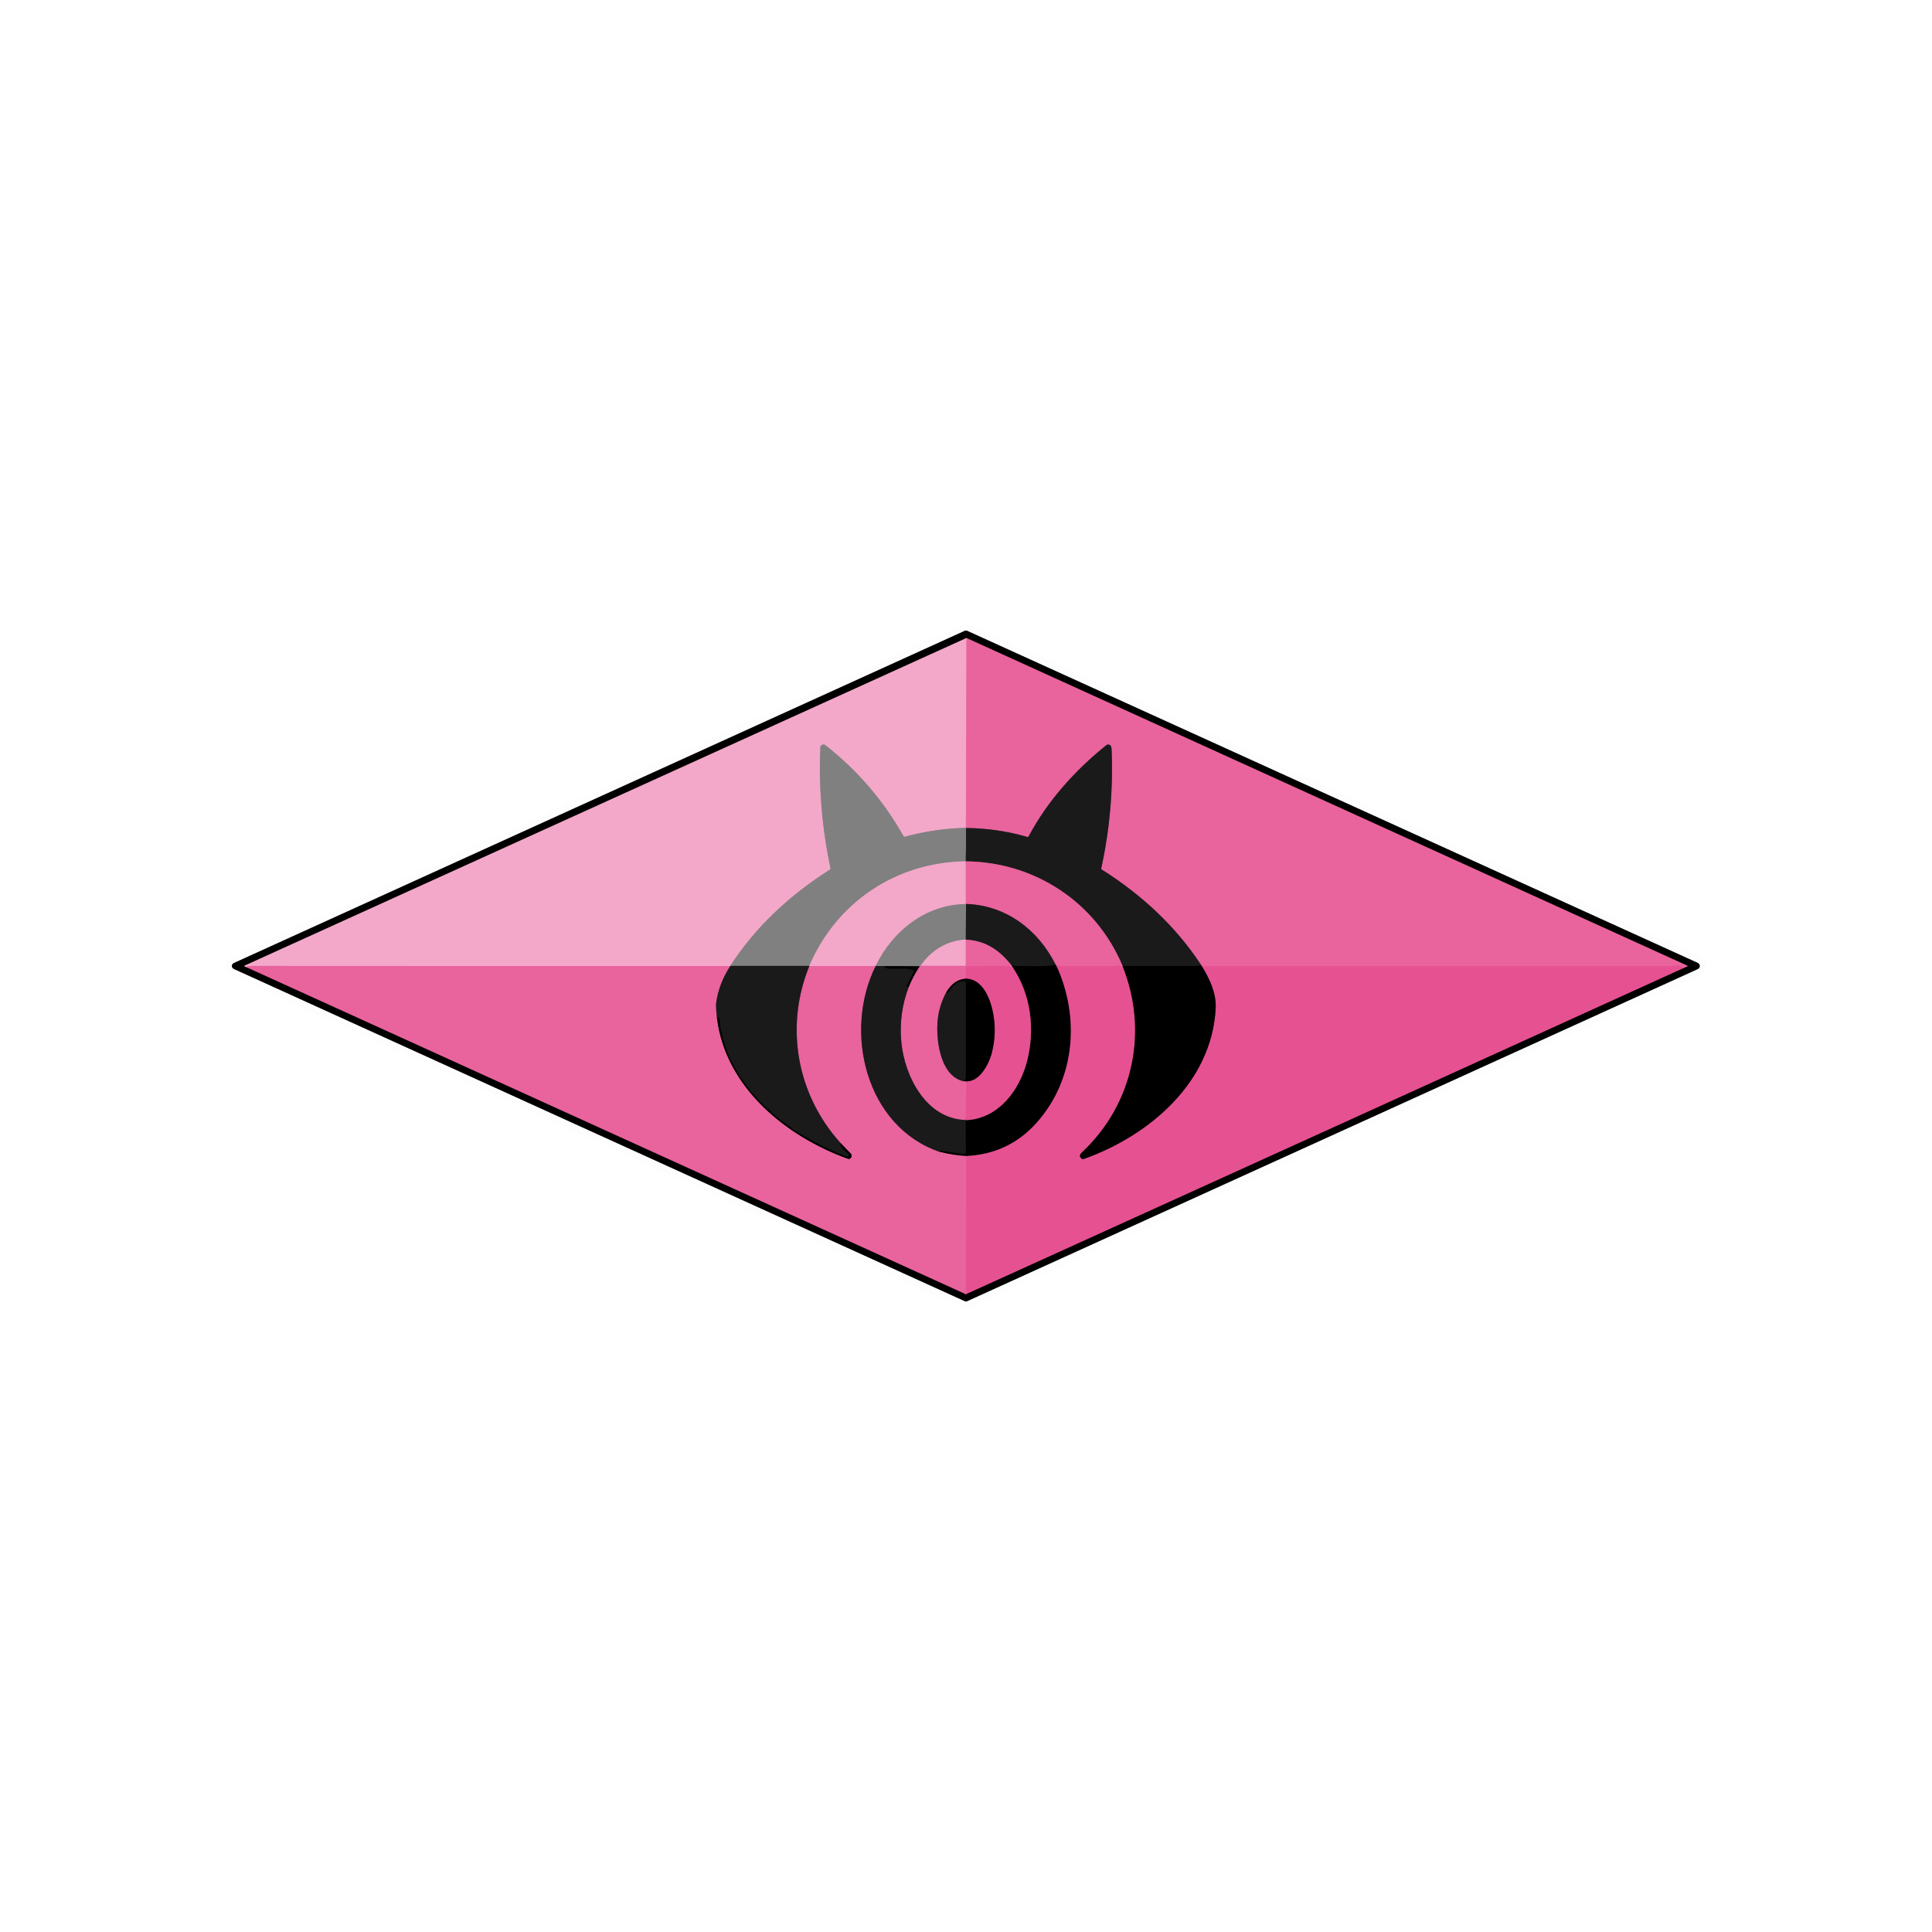
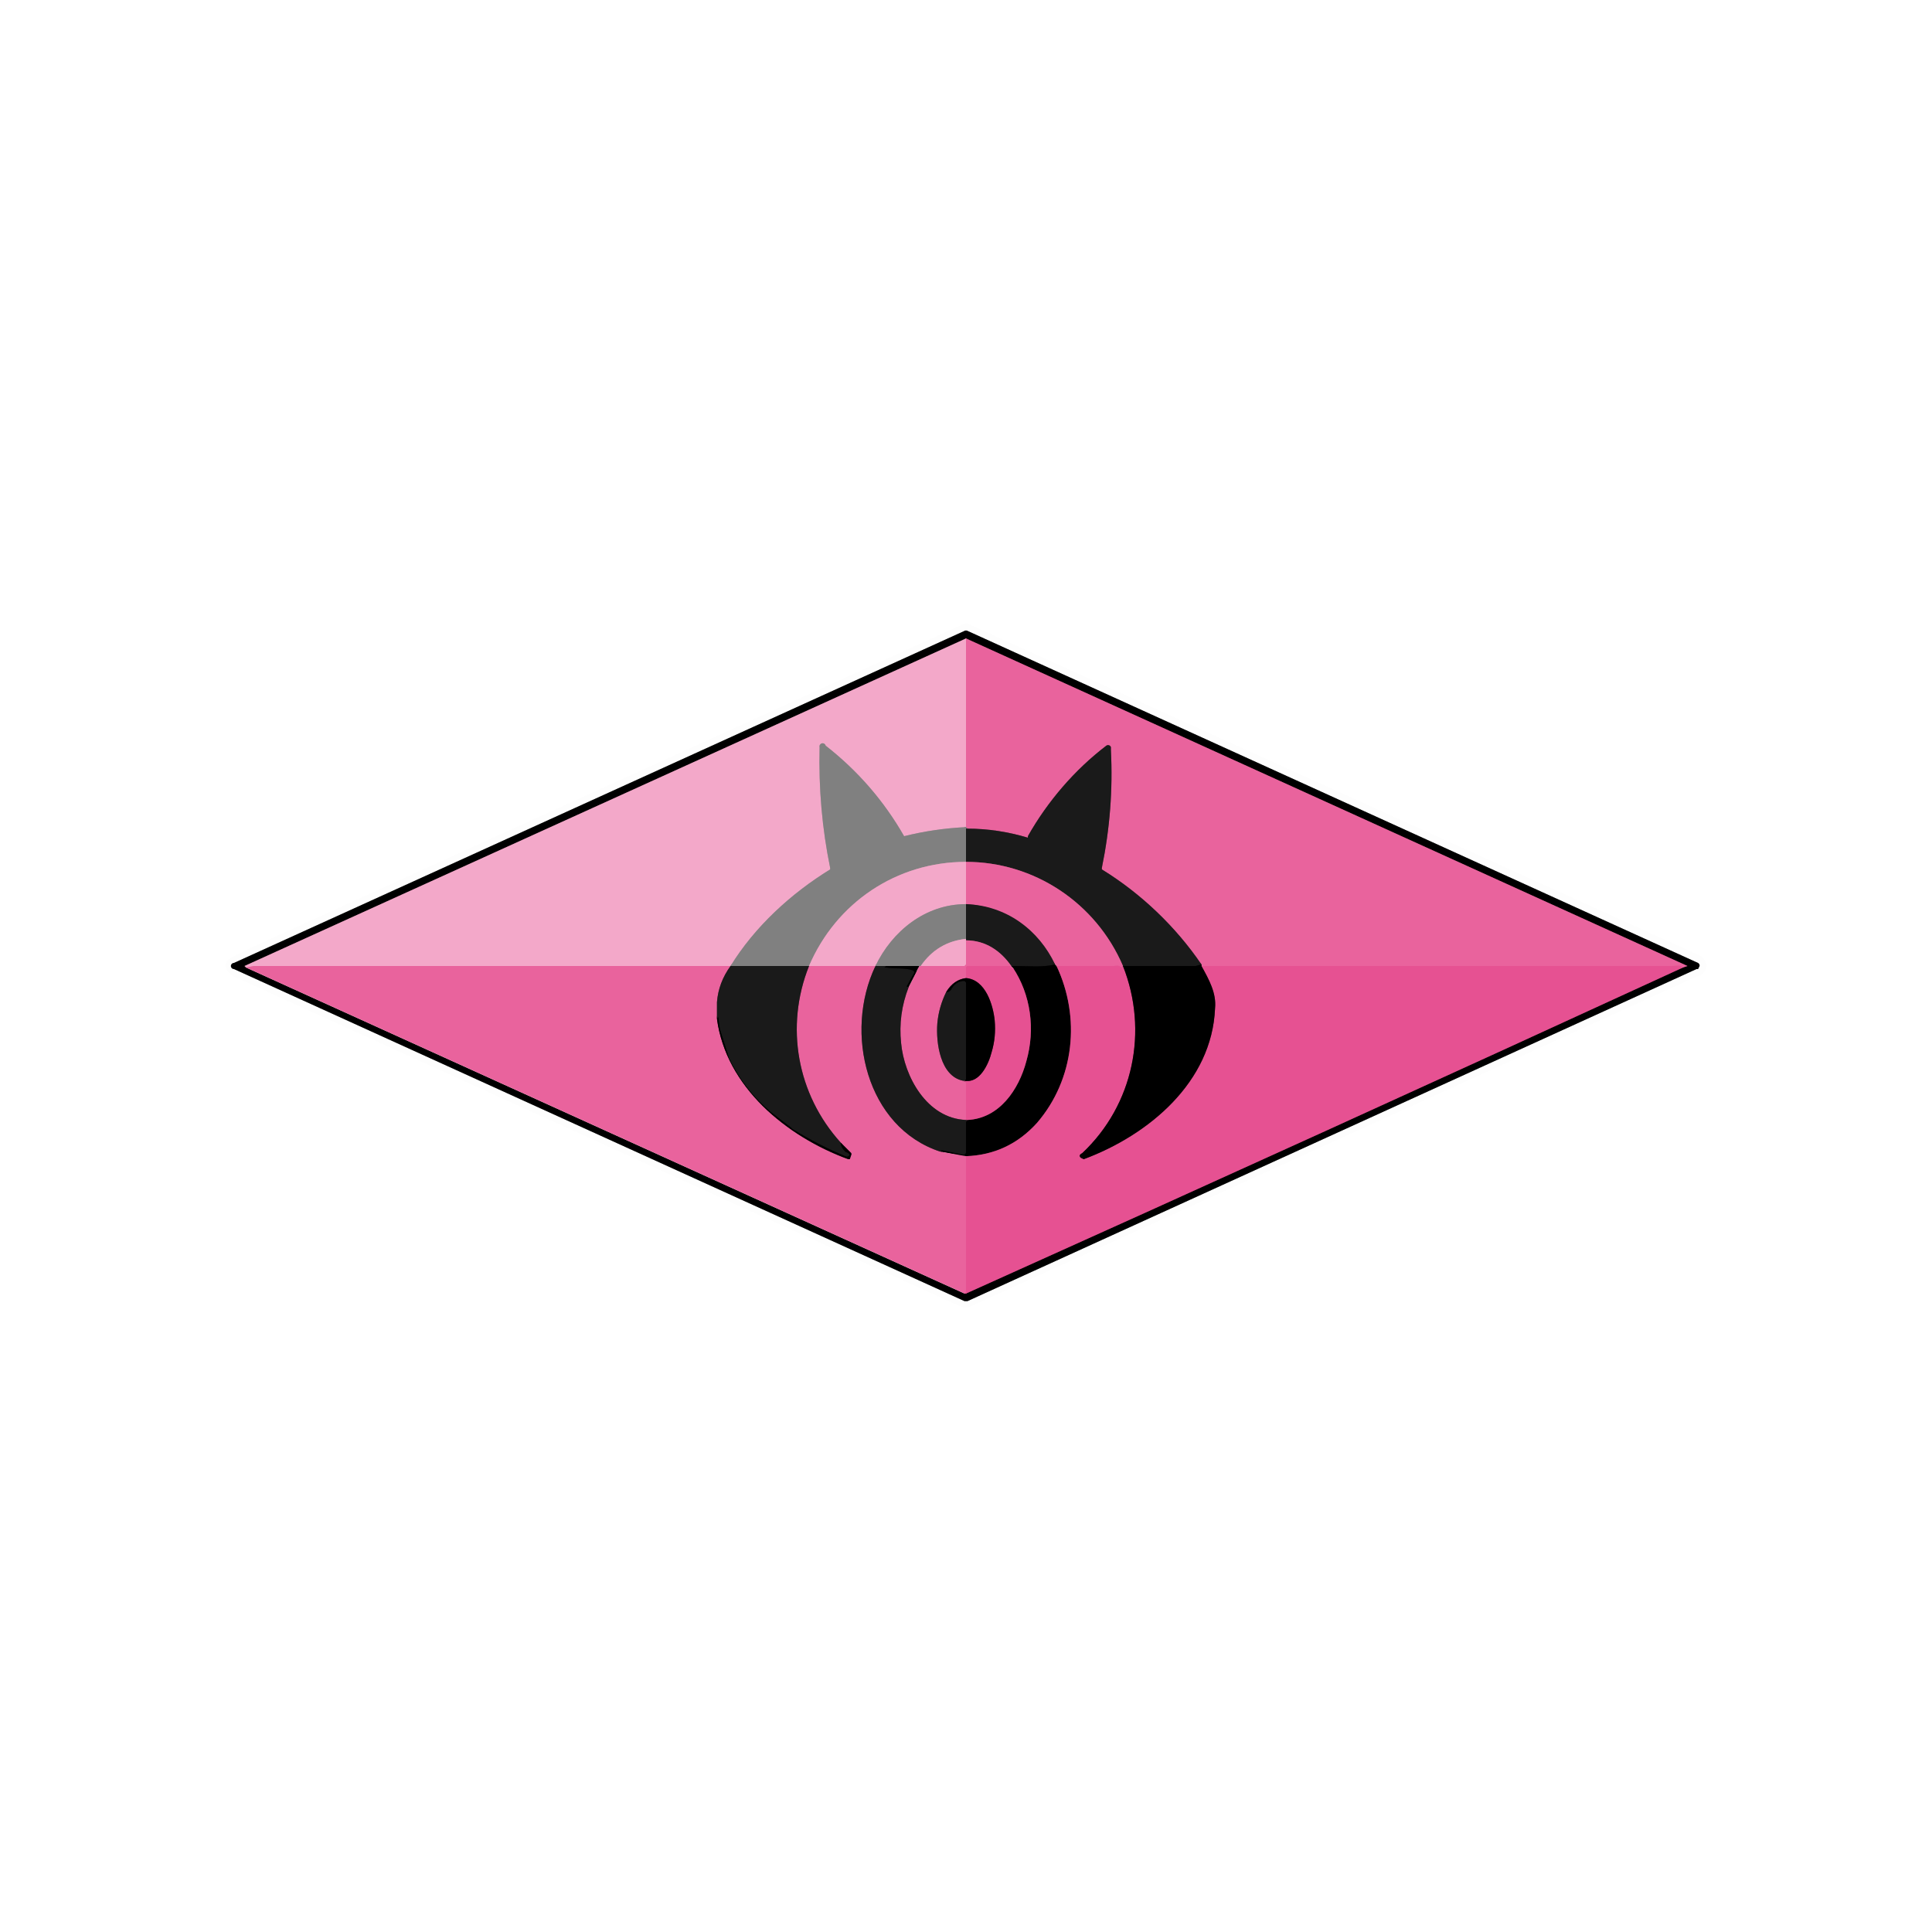
- <svg xmlns="http://www.w3.org/2000/svg" version="1.1" viewBox="0.00 0.00 1280.00 1280.00">
-   <g stroke-width="2.00" fill="none" stroke-linecap="butt">
-     <path stroke="#7f7f7f" vector-effect="non-scaling-stroke" d="   M 154.89 641.92   L 639.36 862.13   Q 639.97 862.41 640.59 862.13   Q 882.30 752.27 1124.36 642.24   Q 1125.06 641.92 1125.44 641.55   Q 1126.05 640.95 1126.12 640.40   A 2.36 2.33 -74.2 0 0 1124.77 637.95   L 640.60 417.87   A 1.51 1.51 0.0 0 0 639.34 417.87   L 154.89 638.07   A 2.12 2.11 -45.0 0 0 154.89 641.92" />
-     <path stroke="#75324f" vector-effect="non-scaling-stroke" d="   M 162.96 640.62   L 639.47 857.22" />
-     <path stroke="#732949" vector-effect="non-scaling-stroke" d="   M 639.47 857.22   Q 639.48 857.41 639.62 857.47   Q 639.72 857.51 639.87 857.45   Q 877.64 749.53 1115.28 641.38" />
-     <path stroke="#75324f" vector-effect="non-scaling-stroke" d="   M 1115.28 641.38   L 1117.77 640.30   Q 1118.39 640.03 1117.78 639.75   L 640.31 422.71" />
-     <path stroke="#7a5465" vector-effect="non-scaling-stroke" d="   M 640.31 422.71   L 162.11 639.75   Q 161.64 639.97 162.06 640.27   Q 162.46 640.55 162.96 640.62" />
-     <path stroke="#ee86b3" vector-effect="non-scaling-stroke" d="   M 640.31 422.71   L 639.93 548.44" />
-     <path stroke="#ba94a5" vector-effect="non-scaling-stroke" d="   M 639.93 548.44   Q 619.32 548.94 599.43 554.37   Q 598.92 554.51 598.66 554.05   Q 578.77 518.72 546.83 493.69   A 2.07 2.07 0.0 0 0 543.49 495.23   Q 541.80 535.69 550.25 575.28   Q 550.37 575.82 549.90 576.12   C 524.08 592.38 500.27 614.11 483.84 639.95" />
-     <path stroke="#876172" vector-effect="non-scaling-stroke" d="   M 483.84 639.95   Q 483.86 639.97 483.88 639.99" />
-     <path stroke="#ee86b3" vector-effect="non-scaling-stroke" d="   M 483.88 639.99   Q 325.68 640.05 167.81 639.94   Q 164.50 639.94 162.96 640.62" />
-     <path stroke="#823f5c" vector-effect="non-scaling-stroke" d="   M 483.88 639.99   Q 476.37 651.38 474.50 664.25   Q 474.15 666.62 475.05 674.78" />
-     <path stroke="#75324f" vector-effect="non-scaling-stroke" d="   M 475.05 674.78   C 480.83 720.33 520.55 752.93 561.94 767.76   Q 562.39 767.92 562.83 767.75   Q 564.43 767.15 564.23 765.35   Q 564.18 764.85 563.83 764.49   L 556.92 757.32" />
-     <path stroke="#823f5c" vector-effect="non-scaling-stroke" d="   M 556.92 757.32   C 527.89 725.25 519.79 680.25 536.18 640.04" />
-     <path stroke="#823f5c" vector-effect="non-scaling-stroke" d="   M 580.16 639.99   C 558.52 683.57 573.58 746.75 622.95 763.27" />
-     <path stroke="#4d4d4d" vector-effect="non-scaling-stroke" d="   M 640.50 548.57   Q 639.99 548.81 640.00 549.25   Q 640.19 557.28 639.83 570.66" />
-     <path stroke="#ba94a5" vector-effect="non-scaling-stroke" d="   M 639.83 570.66   C 593.81 571.23 554.33 597.69 536.18 639.92" />
-     <path stroke="#4d4d4d" vector-effect="non-scaling-stroke" d="   M 536.18 639.92   L 483.84 639.95" />
-     <path stroke="#e85a98" vector-effect="non-scaling-stroke" d="   M 1115.28 641.38   C 1112.68 638.79 1110.70 640.00 1107.80 640.00   Q 952.06 639.99 796.20 640.01" />
-     <path stroke="#75324f" vector-effect="non-scaling-stroke" d="   M 796.20 640.01   Q 795.63 639.69 795.79 639.42" />
-     <path stroke="#823f5c" vector-effect="non-scaling-stroke" d="   M 795.79 639.42   C 779.06 613.69 755.86 592.40 729.93 576.11   Q 729.49 575.84 729.60 575.33   Q 738.07 536.49 736.47 496.76   Q 736.42 495.38 736.16 494.65   A 2.07 2.06 -29.3 0 0 732.93 493.75   C 712.20 510.38 694.02 530.64 681.47 554.16   Q 681.20 554.66 680.65 554.50   Q 661.04 548.85 640.50 548.57" />
-     <path stroke="#b5728f" vector-effect="non-scaling-stroke" d="   M 640.50 548.57   L 639.93 548.44" />
-     <path stroke="#0d0d0d" vector-effect="non-scaling-stroke" d="   M 556.92 757.32   Q 556.63 760.07 560.45 763.02   C 561.16 763.56 561.25 764.26 562.27 764.48   Q 562.75 764.59 562.56 765.04   Q 561.83 766.77 559.77 765.94   Q 542.68 759.07 525.41 748.20   C 524.65 747.73 524.36 746.99 523.52 746.50   C 519.01 743.88 515.02 740.17 511.04 736.77   Q 493.41 721.65 483.34 700.69   Q 480.87 695.54 477.38 681.68   C 477.13 680.68 477.26 676.13 476.44 674.74   Q 475.51 673.16 475.05 674.78" />
-     <path stroke="#732949" vector-effect="non-scaling-stroke" d="   M 700.00 639.98   C 715.59 673.94 712.46 714.84 687.09 743.56   Q 668.48 764.63 640.09 765.91" />
-     <path stroke="#75324f" vector-effect="non-scaling-stroke" d="   M 640.09 765.91   Q 631.82 765.49 622.95 763.27" />
-     <path stroke="#0d0d0d" vector-effect="non-scaling-stroke" d="   M 622.95 763.27   L 622.98 762.78   Q 623.03 762.26 623.54 762.34   L 638.35 764.61   Q 639.84 764.84 639.84 763.34   Q 639.84 753.21 639.74 742.50   Q 639.73 742.26 640.58 742.10" />
-     <path stroke="#732949" vector-effect="non-scaling-stroke" d="   M 640.58 742.10   C 661.59 740.86 675.42 722.33 680.37 703.32   C 685.86 682.22 683.18 659.06 670.88 640.80" />
-     <path stroke="#732949" vector-effect="non-scaling-stroke" d="   M 743.72 639.95   C 761.10 683.35 750.93 731.58 716.76 763.56   C 715.45 764.79 714.97 765.89 716.25 767.35   Q 717.01 768.21 718.09 767.82   C 761.26 752.46 802.92 717.27 805.41 668.00   C 805.92 657.99 801.39 648.56 796.20 640.01" />
-     <path stroke="#e85a98" vector-effect="non-scaling-stroke" d="   M 639.47 857.22   Q 640.14 856.68 640.41 855.82   Q 640.57 855.36 640.18 855.05   Q 639.52 854.55 639.85 853.79   Q 640.00 853.43 640.00 853.04   L 640.09 765.91" />
-     <path stroke="#ee86b3" vector-effect="non-scaling-stroke" d="   M 639.83 570.66   L 639.88 598.96" />
-     <path stroke="#ba94a5" vector-effect="non-scaling-stroke" d="   M 639.88 598.96   C 613.42 599.27 591.40 616.70 580.16 639.99" />
-     <path stroke="#ee86b3" vector-effect="non-scaling-stroke" d="   M 580.16 639.99   L 536.18 640.04" />
-     <path stroke="#876172" vector-effect="non-scaling-stroke" d="   M 536.18 640.04   Q 536.18 639.98 536.18 639.92" />
-     <path stroke="#4d4d4d" vector-effect="non-scaling-stroke" d="   M 640.04 598.90   L 639.85 622.45" />
-     <path stroke="#ba94a5" vector-effect="non-scaling-stroke" d="   M 639.85 622.45   Q 621.07 623.87 609.87 639.88" />
-     <path stroke="#b5728f" vector-effect="non-scaling-stroke" d="   M 609.87 639.88   Q 609.46 639.89 609.33 640.17" />
-     <path stroke="#404040" vector-effect="non-scaling-stroke" d="   M 609.33 640.17   L 599.01 640.08" />
-     <path stroke="#4d4d4d" vector-effect="non-scaling-stroke" d="   M 599.01 640.08   L 580.16 639.99" />
-     <path stroke="#0d0d0d" vector-effect="non-scaling-stroke" d="   M 599.01 640.08   Q 593.02 640.41 587.01 640.21   Q 586.68 640.20 586.52 640.32   Q 586.31 640.47 586.26 640.76   Q 586.17 641.28 586.70 641.37   C 592.75 642.43 599.93 640.66 605.30 642.76   Q 605.86 642.98 605.59 643.52   L 600.86 652.93   A 0.64 0.63 -78.7 0 0 601.47 653.85   L 602.08 653.80" />
-     <path stroke="#e85a98" vector-effect="non-scaling-stroke" d="   M 743.62 639.73   Q 743.61 640.33 743.43 640.66   A 0.47 0.47 0.0 0 1 742.64 640.71   C 741.21 638.76 739.45 640.03 737.83 640.02   Q 718.90 640.00 700.00 639.98" />
-     <path stroke="#75324f" vector-effect="non-scaling-stroke" d="   M 700.00 639.98   Q 699.76 639.85 699.43 639.25" />
-     <path stroke="#823f5c" vector-effect="non-scaling-stroke" d="   M 699.43 639.25   C 687.91 616.09 666.62 599.74 640.04 598.90" />
-     <path stroke="#b5728f" vector-effect="non-scaling-stroke" d="   M 640.04 598.90   Q 639.96 598.93 639.88 598.96" />
-     <path stroke="#0d0d0d" vector-effect="non-scaling-stroke" d="   M 795.79 639.42   C 794.36 639.66 793.16 640.00 791.72 640.00   Q 767.81 640.04 743.72 639.95" />
-     <path stroke="#803656" vector-effect="non-scaling-stroke" d="   M 743.72 639.95   Q 743.72 639.82 743.62 639.73" />
-     <path stroke="#823f5c" vector-effect="non-scaling-stroke" d="   M 743.62 639.73   C 725.90 597.61 685.43 571.09 639.83 570.66" />
-     <path stroke="#75324f" vector-effect="non-scaling-stroke" d="   M 670.43 639.97   Q 670.48 640.44 670.88 640.80" />
-     <path stroke="#e85a98" vector-effect="non-scaling-stroke" d="   M 670.88 640.80   Q 670.21 641.85 669.02 640.40   Q 668.66 639.95 668.08 639.95   L 640.97 640.02   A 1.09 1.08 -0.5 0 0 639.89 641.11   L 639.95 648.38" />
-     <path stroke="#75324f" vector-effect="non-scaling-stroke" d="   M 639.95 648.38   Q 631.93 648.91 626.97 657.39" />
-     <path stroke="#823f5c" vector-effect="non-scaling-stroke" d="   M 626.97 657.39   Q 621.60 667.19 621.05 678.49   C 620.45 690.72 623.41 713.03 638.41 716.36" />
-     <path stroke="#e85a98" vector-effect="non-scaling-stroke" d="   M 638.41 716.36   L 639.88 716.74   Q 640.20 716.83 640.20 717.16   L 639.87 742.04" />
-     <path stroke="#823f5c" vector-effect="non-scaling-stroke" d="   M 639.87 742.04   C 613.67 741.43 599.36 713.22 597.16 690.51   Q 595.32 671.58 602.08 653.80" />
-     <path stroke="#75324f" vector-effect="non-scaling-stroke" d="   M 602.08 653.80   Q 604.90 646.79 609.33 640.17" />
-     <path stroke="#803656" vector-effect="non-scaling-stroke" d="   M 640.58 742.10   Q 640.10 741.90 639.87 742.04" />
-     <path stroke="#803656" vector-effect="non-scaling-stroke" d="   M 638.41 716.36   Q 638.56 716.29 638.71 716.21" />
-     <path stroke="#732949" vector-effect="non-scaling-stroke" d="   M 638.71 716.21   C 648.55 718.10 655.20 705.00 657.13 697.43   Q 659.84 686.74 658.67 676.02   C 657.53 665.64 652.78 648.76 639.95 648.38" />
-     <path stroke="#0d0d0d" vector-effect="non-scaling-stroke" d="   M 699.43 639.25   C 691.02 640.84 681.34 640.00 672.72 640.00   Q 672.22 640.00 671.78 639.76   Q 670.63 639.12 670.43 639.97" />
-     <path stroke="#823f5c" vector-effect="non-scaling-stroke" d="   M 670.43 639.97   C 662.60 629.82 653.09 623.17 639.87 622.55" />
-     <path stroke="#876172" vector-effect="non-scaling-stroke" d="   M 639.87 622.55   Q 639.86 622.50 639.85 622.45" />
-     <path stroke="#ee86b3" vector-effect="non-scaling-stroke" d="   M 639.87 622.55   L 639.86 639.28   Q 639.86 639.89 639.25 639.89   L 609.87 639.88" />
-     <path stroke="#0d0d0d" vector-effect="non-scaling-stroke" d="   M 638.71 716.21   L 639.54 714.87   Q 639.84 714.38 639.85 713.81   L 639.90 651.06   Q 639.90 650.06 638.90 650.08   Q 633.06 650.19 629.76 655.74   Q 628.23 658.33 626.97 657.39" />
+ <svg xmlns="http://www.w3.org/2000/svg" viewBox="0 0 1280 1280">
+   <g fill="none" stroke-width="2">
+     <path stroke="#7f7f7f" d="m155 642 484 220h2l483-220h1l1-2a2 2-74 0 0-1-2L641 418a2 2 0 0 0-2 0L155 638a2 2-45 0 0 0 4" vector-effect="non-scaling-stroke" />
+     <path stroke="#732949" d="M639 857h1q0 1 0 0 238-107 475-216" vector-effect="non-scaling-stroke" />
+     <path stroke="#75324f" d="m1115 641 3-1-478-217" vector-effect="non-scaling-stroke" />
+     <path stroke="#7a5465" d="M640 423 162 640l1 1" vector-effect="non-scaling-stroke" />
+     <path stroke="#ee86b3" d="M640 423v125" vector-effect="non-scaling-stroke" />
+     <path stroke="#ba94a5" d="M640 548q-21 1-41 6 0 1 0 0-20-35-52-60a2 2 0 0 0-4 1q-1 41 7 80v1c-26 16-50 38-66 64" vector-effect="non-scaling-stroke" />
+     <path stroke="#ee86b3" d="M484 640H168l-5 1" vector-effect="non-scaling-stroke" />
+     <path stroke="#823f5c" d="M484 640q-8 11-9 24v11" vector-effect="non-scaling-stroke" />
+     <path stroke="#75324f" d="M475 675c6 45 46 78 87 93h1l1-3v-1l-7-7" vector-effect="non-scaling-stroke" />
+     <path stroke="#823f5c" d="M557 757c-29-32-37-77-21-117m44 0c-21 44-6 107 43 123" vector-effect="non-scaling-stroke" />
+     <path stroke="#4d4d4d" d="M641 549h-1v22" vector-effect="non-scaling-stroke" />
+     <path stroke="#ba94a5" d="M640 571c-46 0-86 27-104 69" vector-effect="non-scaling-stroke" />
+     <path stroke="#4d4d4d" d="M536 640h-52" vector-effect="non-scaling-stroke" />
+     <path stroke="#e85a98" d="M1115 641c-2-2-4-1-7-1H796" vector-effect="non-scaling-stroke" />
+     <path stroke="#75324f" d="M796 640v-1" vector-effect="non-scaling-stroke" />
+     <path stroke="#823f5c" d="M796 639c-17-25-40-47-66-63v-1q8-39 6-78v-2a2 2-29 0 0-3-1c-21 16-39 37-52 60v1q-20-6-40-6" vector-effect="non-scaling-stroke" />
+     <path stroke="#0d0d0d" d="M557 757q0 3 3 6l2 1 1 1q-1 2-3 1-17-7-35-18l-1-1-13-10q-18-15-28-36l-6-19-1-7q0-2-1 0" vector-effect="non-scaling-stroke" />
+     <path stroke="#732949" d="M700 640c16 34 12 75-13 104q-19 21-47 22" vector-effect="non-scaling-stroke" />
+     <path stroke="#0d0d0d" d="m623 763 1-1 14 3q2 0 2-2v-20l1-1" vector-effect="non-scaling-stroke" />
+     <path stroke="#732949" d="M641 742c21-1 34-20 39-39 6-21 3-44-9-62m73-1c17 43 7 92-27 124-2 1-2 2-1 3l2 1c43-16 85-51 87-100 1-10-4-19-9-28" vector-effect="non-scaling-stroke" />
+     <path stroke="#e85a98" d="m639 857 1-1v-90" vector-effect="non-scaling-stroke" />
+     <path stroke="#ee86b3" d="M640 571v28" vector-effect="non-scaling-stroke" />
+     <path stroke="#ba94a5" d="M640 599c-27 0-49 18-60 41" vector-effect="non-scaling-stroke" />
+     <path stroke="#ee86b3" d="M580 640h-44" vector-effect="non-scaling-stroke" />
+     <path stroke="#4d4d4d" d="M640 599v23" vector-effect="non-scaling-stroke" />
+     <path stroke="#ba94a5" d="M640 622q-19 2-30 18" vector-effect="non-scaling-stroke" />
+     <path stroke="#b5728f" d="M610 640h-1" vector-effect="non-scaling-stroke" />
+     <path stroke="#404040" d="M609 640h-10" vector-effect="non-scaling-stroke" />
+     <path stroke="#4d4d4d" d="M599 640h-19" vector-effect="non-scaling-stroke" />
+     <path stroke="#0d0d0d" d="M599 640h-12l-1 1h1c6 1 13 0 18 2l1 1-5 9a1 1-79 0 0 0 1h1" vector-effect="non-scaling-stroke" />
+     <path stroke="#e85a98" d="m744 640-1 1c-2-2-4-1-5-1h-38" vector-effect="non-scaling-stroke" />
+     <path stroke="#823f5c" d="M699 639a69 69 0 0 0-59-40" vector-effect="non-scaling-stroke" />
+     <path stroke="#0d0d0d" d="m796 639-4 1h-48" vector-effect="non-scaling-stroke" />
+     <path stroke="#823f5c" d="M744 640c-18-42-59-69-104-69" vector-effect="non-scaling-stroke" />
+     <path stroke="#e85a98" d="M671 641q-1 1-2-1h-28a1 1 0 0 0-1 1v7" vector-effect="non-scaling-stroke" />
+     <path stroke="#75324f" d="M640 648q-8 1-13 9" vector-effect="non-scaling-stroke" />
+     <path stroke="#823f5c" d="M627 657q-5 10-6 21c-1 13 2 35 17 38" vector-effect="non-scaling-stroke" />
+     <path stroke="#e85a98" d="m638 716 2 1v25" vector-effect="non-scaling-stroke" />
+     <path stroke="#823f5c" d="M640 742c-26-1-41-29-43-51q-2-19 5-37" vector-effect="non-scaling-stroke" />
+     <path stroke="#803656" d="M641 742h-1m-2-26h1" vector-effect="non-scaling-stroke" />
+     <path stroke="#732949" d="M639 716c10 2 16-11 18-19q3-10 2-21c-1-10-6-27-19-28" vector-effect="non-scaling-stroke" />
+     <path stroke="#0d0d0d" d="M699 639c-8 2-18 1-26 1h-3" vector-effect="non-scaling-stroke" />
+     <path stroke="#823f5c" d="M670 640c-7-10-17-17-30-17" vector-effect="non-scaling-stroke" />
+     <path stroke="#876172" d="M640 623v-1" vector-effect="non-scaling-stroke" />
+     <path stroke="#ee86b3" d="M640 623v16l-1 1h-29" vector-effect="non-scaling-stroke" />
+     <path stroke="#0d0d0d" d="m639 716 1-1v-64l-1-1q-6 0-9 6-2 2-3 1" vector-effect="non-scaling-stroke" />
  </g>
-   <path fill="#fdfdfd" d="   M 635.00 865.12   C 475.02 792.39 315.05 719.65 155.05 646.96   C 148.51 643.99 146.57 637.17 153.94 633.62   Q 160.02 630.69 166.17 627.90   Q 402.11 520.73 637.29 413.85   A 6.50 6.48 -44.9 0 1 642.66 413.85   Q 883.75 523.42 1125.69 633.40   C 1129.86 635.30 1132.29 639.57 1129.44 643.61   Q 1128.10 645.51 1124.23 647.27   Q 883.37 756.77 642.49 866.24   C 639.92 867.41 637.54 866.28 635.00 865.12   Z   M 154.89 641.92   L 639.36 862.13   Q 639.97 862.41 640.59 862.13   Q 882.30 752.27 1124.36 642.24   Q 1125.06 641.92 1125.44 641.55   Q 1126.05 640.95 1126.12 640.40   A 2.36 2.33 -74.2 0 0 1124.77 637.95   L 640.60 417.87   A 1.51 1.51 0.0 0 0 639.34 417.87   L 154.89 638.07   A 2.12 2.11 -45.0 0 0 154.89 641.92   Z" />
-   <path fill="#000000" d="   M 639.36 862.13   L 154.89 641.92   A 2.12 2.11 -45.0 0 1 154.89 638.07   L 639.34 417.87   A 1.51 1.51 0.0 0 1 640.60 417.87   L 1124.77 637.95   A 2.36 2.33 -74.2 0 1 1126.12 640.40   Q 1126.05 640.95 1125.44 641.55   Q 1125.06 641.92 1124.36 642.24   Q 882.30 752.27 640.59 862.13   Q 639.97 862.41 639.36 862.13   Z   M 162.96 640.62   L 639.47 857.22   Q 639.48 857.41 639.62 857.47   Q 639.72 857.51 639.87 857.45   Q 877.64 749.53 1115.28 641.38   L 1117.77 640.30   Q 1118.39 640.03 1117.78 639.75   L 640.31 422.71   L 162.11 639.75   Q 161.64 639.97 162.06 640.27   Q 162.46 640.55 162.96 640.62   Z" />
-   <path fill="#f3a8c9" d="   M 640.31 422.71   L 639.93 548.44   Q 619.32 548.94 599.43 554.37   Q 598.92 554.51 598.66 554.05   Q 578.77 518.72 546.83 493.69   A 2.07 2.07 0.0 0 0 543.49 495.23   Q 541.80 535.69 550.25 575.28   Q 550.37 575.82 549.90 576.12   C 524.08 592.38 500.27 614.11 483.84 639.95   Q 483.86 639.97 483.88 639.99   Q 325.68 640.05 167.81 639.94   Q 164.50 639.94 162.96 640.62   Q 162.46 640.55 162.06 640.27   Q 161.64 639.97 162.11 639.75   L 640.31 422.71   Z" />
-   <path fill="#e9639d" d="   M 640.31 422.71   L 1117.78 639.75   Q 1118.39 640.03 1117.77 640.30   L 1115.28 641.38   C 1112.68 638.79 1110.70 640.00 1107.80 640.00   Q 952.06 639.99 796.20 640.01   Q 795.63 639.69 795.79 639.42   C 779.06 613.69 755.86 592.40 729.93 576.11   Q 729.49 575.84 729.60 575.33   Q 738.07 536.49 736.47 496.76   Q 736.42 495.38 736.16 494.65   A 2.07 2.06 -29.3 0 0 732.93 493.75   C 712.20 510.38 694.02 530.64 681.47 554.16   Q 681.20 554.66 680.65 554.50   Q 661.04 548.85 640.50 548.57   L 639.93 548.44   L 640.31 422.71   Z" />
-   <path fill="#808080" d="   M 639.93 548.44   L 640.50 548.57   Q 639.99 548.81 640.00 549.25   Q 640.19 557.28 639.83 570.66   C 593.81 571.23 554.33 597.69 536.18 639.92   L 483.84 639.95   C 500.27 614.11 524.08 592.38 549.90 576.12   Q 550.37 575.82 550.25 575.28   Q 541.80 535.69 543.49 495.23   A 2.07 2.07 0.0 0 1 546.83 493.69   Q 578.77 518.72 598.66 554.05   Q 598.92 554.51 599.43 554.37   Q 619.32 548.94 639.93 548.44   Z" />
-   <path fill="#1a1a1a" d="   M 795.79 639.42   C 794.36 639.66 793.16 640.00 791.72 640.00   Q 767.81 640.04 743.72 639.95   Q 743.72 639.82 743.62 639.73   C 725.90 597.61 685.43 571.09 639.83 570.66   Q 640.19 557.28 640.00 549.25   Q 639.99 548.81 640.50 548.57   Q 661.04 548.85 680.65 554.50   Q 681.20 554.66 681.47 554.16   C 694.02 530.64 712.20 510.38 732.93 493.75   A 2.07 2.06 -29.3 0 1 736.16 494.65   Q 736.42 495.38 736.47 496.76   Q 738.07 536.49 729.60 575.33   Q 729.49 575.84 729.93 576.11   C 755.86 592.40 779.06 613.69 795.79 639.42   Z" />
-   <path fill="#f3a8c9" d="   M 639.83 570.66   L 639.88 598.96   C 613.42 599.27 591.40 616.70 580.16 639.99   L 536.18 640.04   Q 536.18 639.98 536.18 639.92   C 554.33 597.69 593.81 571.23 639.83 570.66   Z" />
-   <path fill="#e9639d" d="   M 639.83 570.66   C 685.43 571.09 725.90 597.61 743.62 639.73   Q 743.61 640.33 743.43 640.66   A 0.47 0.47 0.0 0 1 742.64 640.71   C 741.21 638.76 739.45 640.03 737.83 640.02   Q 718.90 640.00 700.00 639.98   Q 699.76 639.85 699.43 639.25   C 687.91 616.09 666.62 599.74 640.04 598.90   Q 639.96 598.93 639.88 598.96   L 639.83 570.66   Z" />
-   <path fill="#808080" d="   M 639.88 598.96   Q 639.96 598.93 640.04 598.90   L 639.85 622.45   Q 621.07 623.87 609.87 639.88   Q 609.46 639.89 609.33 640.17   L 599.01 640.08   L 580.16 639.99   C 591.40 616.70 613.42 599.27 639.88 598.96   Z" />
-   <path fill="#1a1a1a" d="   M 640.04 598.90   C 666.62 599.74 687.91 616.09 699.43 639.25   C 691.02 640.84 681.34 640.00 672.72 640.00   Q 672.22 640.00 671.78 639.76   Q 670.63 639.12 670.43 639.97   C 662.60 629.82 653.09 623.17 639.87 622.55   Q 639.86 622.50 639.85 622.45   L 640.04 598.90   Z" />
-   <path fill="#f3a8c9" d="   M 639.85 622.45   Q 639.86 622.50 639.87 622.55   L 639.86 639.28   Q 639.86 639.89 639.25 639.89   L 609.87 639.88   Q 621.07 623.87 639.85 622.45   Z" />
-   <path fill="#e9639d" d="   M 639.87 622.55   C 653.09 623.17 662.60 629.82 670.43 639.97   Q 670.48 640.44 670.88 640.80   Q 670.21 641.85 669.02 640.40   Q 668.66 639.95 668.08 639.95   L 640.97 640.02   A 1.09 1.08 -0.5 0 0 639.89 641.11   L 639.95 648.38   Q 631.93 648.91 626.97 657.39   Q 621.60 667.19 621.05 678.49   C 620.45 690.72 623.41 713.03 638.41 716.36   L 639.88 716.74   Q 640.20 716.83 640.20 717.16   L 639.87 742.04   C 613.67 741.43 599.36 713.22 597.16 690.51   Q 595.32 671.58 602.08 653.80   Q 604.90 646.79 609.33 640.17   Q 609.46 639.89 609.87 639.88   L 639.25 639.89   Q 639.86 639.89 639.86 639.28   L 639.87 622.55   Z" />
-   <path fill="#000000" d="   M 699.43 639.25   Q 699.76 639.85 700.00 639.98   C 715.59 673.94 712.46 714.84 687.09 743.56   Q 668.48 764.63 640.09 765.91   Q 631.82 765.49 622.95 763.27   L 622.98 762.78   Q 623.03 762.26 623.54 762.34   L 638.35 764.61   Q 639.84 764.84 639.84 763.34   Q 639.84 753.21 639.74 742.50   Q 639.73 742.26 640.58 742.10   C 661.59 740.86 675.42 722.33 680.37 703.32   C 685.86 682.22 683.18 659.06 670.88 640.80   Q 670.48 640.44 670.43 639.97   Q 670.63 639.12 671.78 639.76   Q 672.22 640.00 672.72 640.00   C 681.34 640.00 691.02 640.84 699.43 639.25   Z" />
-   <path fill="#e65192" d="   M 743.62 639.73   Q 743.72 639.82 743.72 639.95   C 761.10 683.35 750.93 731.58 716.76 763.56   C 715.45 764.79 714.97 765.89 716.25 767.35   Q 717.01 768.21 718.09 767.82   C 761.26 752.46 802.92 717.27 805.41 668.00   C 805.92 657.99 801.39 648.56 796.20 640.01   Q 952.06 639.99 1107.80 640.00   C 1110.70 640.00 1112.68 638.79 1115.28 641.38   Q 877.64 749.53 639.87 857.45   Q 639.72 857.51 639.62 857.47   Q 639.48 857.41 639.47 857.22   Q 640.14 856.68 640.41 855.82   Q 640.57 855.36 640.18 855.05   Q 639.52 854.55 639.85 853.79   Q 640.00 853.43 640.00 853.04   L 640.09 765.91   Q 668.48 764.63 687.09 743.56   C 712.46 714.84 715.59 673.94 700.00 639.98   Q 718.90 640.00 737.83 640.02   C 739.45 640.03 741.21 638.76 742.64 640.71   A 0.47 0.47 0.0 0 0 743.43 640.66   Q 743.61 640.33 743.62 639.73   Z" />
-   <path fill="#000000" d="   M 795.79 639.42   Q 795.63 639.69 796.20 640.01   C 801.39 648.56 805.92 657.99 805.41 668.00   C 802.92 717.27 761.26 752.46 718.09 767.82   Q 717.01 768.21 716.25 767.35   C 714.97 765.89 715.45 764.79 716.76 763.56   C 750.93 731.58 761.10 683.35 743.72 639.95   Q 767.81 640.04 791.72 640.00   C 793.16 640.00 794.36 639.66 795.79 639.42   Z" />
-   <path fill="#e9639d" d="   M 483.88 639.99   Q 476.37 651.38 474.50 664.25   Q 474.15 666.62 475.05 674.78   C 480.83 720.33 520.55 752.93 561.94 767.76   Q 562.39 767.92 562.83 767.75   Q 564.43 767.15 564.23 765.35   Q 564.18 764.85 563.83 764.49   L 556.92 757.32   C 527.89 725.25 519.79 680.25 536.18 640.04   L 580.16 639.99   C 558.52 683.57 573.58 746.75 622.95 763.27   Q 631.82 765.49 640.09 765.91   L 640.00 853.04   Q 640.00 853.43 639.85 853.79   Q 639.52 854.55 640.18 855.05   Q 640.57 855.36 640.41 855.82   Q 640.14 856.68 639.47 857.22   L 162.96 640.62   Q 164.50 639.94 167.81 639.94   Q 325.68 640.05 483.88 639.99   Z" />
-   <path fill="#1a1a1a" d="   M 536.18 639.92   Q 536.18 639.98 536.18 640.04   C 519.79 680.25 527.89 725.25 556.92 757.32   Q 556.63 760.07 560.45 763.02   C 561.16 763.56 561.25 764.26 562.27 764.48   Q 562.75 764.59 562.56 765.04   Q 561.83 766.77 559.77 765.94   Q 542.68 759.07 525.41 748.20   C 524.65 747.73 524.36 746.99 523.52 746.50   C 519.01 743.88 515.02 740.17 511.04 736.77   Q 493.41 721.65 483.34 700.69   Q 480.87 695.54 477.38 681.68   C 477.13 680.68 477.26 676.13 476.44 674.74   Q 475.51 673.16 475.05 674.78   Q 474.15 666.62 474.50 664.25   Q 476.37 651.38 483.88 639.99   Q 483.86 639.97 483.84 639.95   L 536.18 639.92   Z" />
-   <path fill="#e65192" d="   M 670.88 640.80   C 683.18 659.06 685.86 682.22 680.37 703.32   C 675.42 722.33 661.59 740.86 640.58 742.10   Q 640.10 741.90 639.87 742.04   L 640.20 717.16   Q 640.20 716.83 639.88 716.74   L 638.41 716.36   Q 638.56 716.29 638.71 716.21   C 648.55 718.10 655.20 705.00 657.13 697.43   Q 659.84 686.74 658.67 676.02   C 657.53 665.64 652.78 648.76 639.95 648.38   L 639.89 641.11   A 1.09 1.08 -0.5 0 1 640.97 640.02   L 668.08 639.95   Q 668.66 639.95 669.02 640.40   Q 670.21 641.85 670.88 640.80   Z" />
-   <path fill="#1a1a1a" d="   M 580.16 639.99   L 599.01 640.08   Q 593.02 640.41 587.01 640.21   Q 586.68 640.20 586.52 640.32   Q 586.31 640.47 586.26 640.76   Q 586.17 641.28 586.70 641.37   C 592.75 642.43 599.93 640.66 605.30 642.76   Q 605.86 642.98 605.59 643.52   L 600.86 652.93   A 0.64 0.63 -78.7 0 0 601.47 653.85   L 602.08 653.80   Q 595.32 671.58 597.16 690.51   C 599.36 713.22 613.67 741.43 639.87 742.04   Q 640.10 741.90 640.58 742.10   Q 639.73 742.26 639.74 742.50   Q 639.84 753.21 639.84 763.34   Q 639.84 764.84 638.35 764.61   L 623.54 762.34   Q 623.03 762.26 622.98 762.78   L 622.95 763.27   C 573.58 746.75 558.52 683.57 580.16 639.99   Z" />
-   <path fill="#000000" d="   M 599.01 640.08   L 609.33 640.17   Q 604.90 646.79 602.08 653.80   L 601.47 653.85   A 0.64 0.63 -78.7 0 1 600.86 652.93   L 605.59 643.52   Q 605.86 642.98 605.30 642.76   C 599.93 640.66 592.75 642.43 586.70 641.37   Q 586.17 641.28 586.26 640.76   Q 586.31 640.47 586.52 640.32   Q 586.68 640.20 587.01 640.21   Q 593.02 640.41 599.01 640.08   Z" />
-   <path fill="#000000" d="   M 639.95 648.38   C 652.78 648.76 657.53 665.64 658.67 676.02   Q 659.84 686.74 657.13 697.43   C 655.20 705.00 648.55 718.10 638.71 716.21   L 639.54 714.87   Q 639.84 714.38 639.85 713.81   L 639.90 651.06   Q 639.90 650.06 638.90 650.08   Q 633.06 650.19 629.76 655.74   Q 628.23 658.33 626.97 657.39   Q 631.93 648.91 639.95 648.38   Z" />
-   <path fill="#1a1a1a" d="   M 638.71 716.21   Q 638.56 716.29 638.41 716.36   C 623.41 713.03 620.45 690.72 621.05 678.49   Q 621.60 667.19 626.97 657.39   Q 628.23 658.33 629.76 655.74   Q 633.06 650.19 638.90 650.08   Q 639.90 650.06 639.90 651.06   L 639.85 713.81   Q 639.84 714.38 639.54 714.87   L 638.71 716.21   Z" />
-   <path fill="#000000" d="   M 556.92 757.32   L 563.83 764.49   Q 564.18 764.85 564.23 765.35   Q 564.43 767.15 562.83 767.75   Q 562.39 767.92 561.94 767.76   C 520.55 752.93 480.83 720.33 475.05 674.78   Q 475.51 673.16 476.44 674.74   C 477.26 676.13 477.13 680.68 477.38 681.68   Q 480.87 695.54 483.34 700.69   Q 493.41 721.65 511.04 736.77   C 515.02 740.17 519.01 743.88 523.52 746.50   C 524.36 746.99 524.65 747.73 525.41 748.20   Q 542.68 759.07 559.77 765.94   Q 561.83 766.77 562.56 765.04   Q 562.75 764.59 562.27 764.48   C 561.25 764.26 561.16 763.56 560.45 763.02   Q 556.63 760.07 556.92 757.32   Z" />
+   <path fill="#fdfdfd" d="M635 865 155 647c-6-3-8-10-1-13l12-6 471-214a7 6-45 0 1 6 0l483 219c4 2 6 7 3 11q-1 2-5 3L642 866c-2 1-4 0-7-1ZM155 642l484 220h2l483-220h1l1-2a2 2-74 0 0-1-2L641 418a2 2 0 0 0-2 0L155 638a2 2-45 0 0 0 4Z" />
+   <path d="M639 862 155 642a2 2-45 0 1 0-4l484-220a2 2 0 0 1 2 0l484 220a2 2-74 0 1 1 2l-1 2h-1L641 862h-2ZM163 641l476 216h1q0 1 0 0 238-107 475-216l3-1-478-217-478 217 1 1Z" />
+   <path fill="#f3a8c9" d="M640 423v125q-21 1-41 6 0 1 0 0-20-35-52-60a2 2 0 0 0-4 1q-1 41 7 80v1c-26 16-50 38-66 64H168l-5 1-1-1 478-217Z" />
+   <path fill="#e9639d" d="m640 423 478 217-3 1c-2-2-4-1-7-1H796v-1c-17-25-40-47-66-63v-1q8-39 6-78v-2a2 2-29 0 0-3-1c-21 16-39 37-52 60v1q-20-6-40-6l-1-1V423Z" />
+   <path fill="gray" d="m640 548 1 1h-1v22c-46 0-86 27-104 69h-52c16-26 40-48 66-64v-1q-8-39-7-80a2 2 0 0 1 4-1q32 25 52 60 0 1 0 0 20-5 41-6Z" />
+   <path fill="#1a1a1a" d="m796 639-4 1h-48c-18-42-59-69-104-69v-22h1q20 0 40 6v-1c13-23 31-44 52-60a2 2-29 0 1 3 1v2q2 39-6 78v1c26 16 49 38 66 63Z" />
+   <path fill="#f3a8c9" d="M640 571v28c-27 0-49 18-60 41h-44c18-42 58-69 104-69Z" />
+   <path fill="#e9639d" d="M640 571c45 0 86 27 104 69l-1 1c-2-2-4-1-5-1h-38l-1-1a69 69 0 0 0-59-40v-28Z" />
+   <path fill="gray" d="M640 599v23q-19 2-30 18h-30c11-23 33-41 60-41Z" />
+   <path fill="#1a1a1a" d="M640 599c27 1 48 17 59 40-8 2-18 1-26 1h-3c-7-10-17-17-30-17v-24Z" />
+   <path fill="#f3a8c9" d="M640 622v17l-1 1h-29q11-16 30-18Z" />
+   <path fill="#e9639d" d="M640 623c13 0 23 7 30 17l1 1q-1 1-2-1h-28a1 1 0 0 0-1 1v7q-8 1-13 9-5 10-6 21c-1 13 2 35 17 38l2 1v25c-26-1-41-29-43-51q-2-19 5-37l7-14h30l1-1v-16Z" />
+   <path d="m699 639 1 1c16 34 12 75-13 104q-19 21-47 22l-17-3 1-1 14 3q2 0 2-2v-20l1-1c21-1 34-20 39-39 6-21 3-44-9-62l-1-1h3c8 0 18 1 26-1Z" />
+   <path fill="#e65192" d="M744 640c17 43 7 92-27 124-2 1-2 2-1 3l2 1c43-16 85-51 87-100 1-10-4-19-9-28h312c3 0 5-1 7 1Q878 750 640 857q0 1 0 0h-1l1-1v-90q28-1 47-22c25-29 29-70 13-104h38c1 0 3-1 5 1l1-1Z" />
+   <path d="M796 639v1c5 9 10 18 9 28-2 49-44 84-87 100l-2-1c-1-1-1-2 1-3 34-32 44-81 27-124h48l4-1Z" />
+   <path fill="#e9639d" d="M484 640q-8 11-9 24v11c6 45 46 78 87 93h1l1-3v-1l-7-7c-29-32-37-77-21-117h44c-21 44-6 107 43 123l17 3v90l-1 1-476-216 5-1h316Z" />
+   <path fill="#1a1a1a" d="M536 640c-16 40-8 85 21 117q0 3 3 6l2 1 1 1q-1 2-3 1-17-7-35-18l-1-1-13-10q-18-15-28-36l-6-19-1-7q0-2-1 0v-11q1-13 9-24h52Z" />
+   <path fill="#e65192" d="M671 641c12 18 15 41 9 62-5 19-18 38-39 39h-1v-25l-2-1h1c10 2 16-11 18-19q3-10 2-21c-1-10-6-27-19-28v-7a1 1 0 0 1 1-1h28q1 2 2 1Z" />
+   <path fill="#1a1a1a" d="M580 640h19-12l-1 1h1c6 1 13 0 18 2l1 1-5 9a1 1-79 0 0 0 1h1q-7 18-5 37c2 22 17 50 43 51h1l-1 1v20q0 2-2 2l-14-3-1 1c-49-16-64-79-43-123Z" />
+   <path d="M599 640h10l-7 14h-1a1 1-79 0 1 0-1l5-9-1-1c-5-2-12-1-18-2h-1l1-1h12Zm41 8c13 1 18 18 19 28q1 11-2 21c-2 8-8 21-18 19l1-1v-64l-1-1q-6 0-9 6-2 2-3 1 5-8 13-9Z" />
+   <path fill="#1a1a1a" d="M639 716h-1c-15-3-18-25-17-38q1-11 6-21 1 1 3-1 3-6 9-6l1 1v64l-1 1Z" />
+   <path d="m557 757 7 7v1l-1 3h-1c-41-15-81-48-87-93q1-2 1 0l1 7 6 19q10 21 28 36l13 10 1 1q18 11 35 18 2 1 3-1l-1-1-2-1q-3-3-3-6Z" />
</svg>
